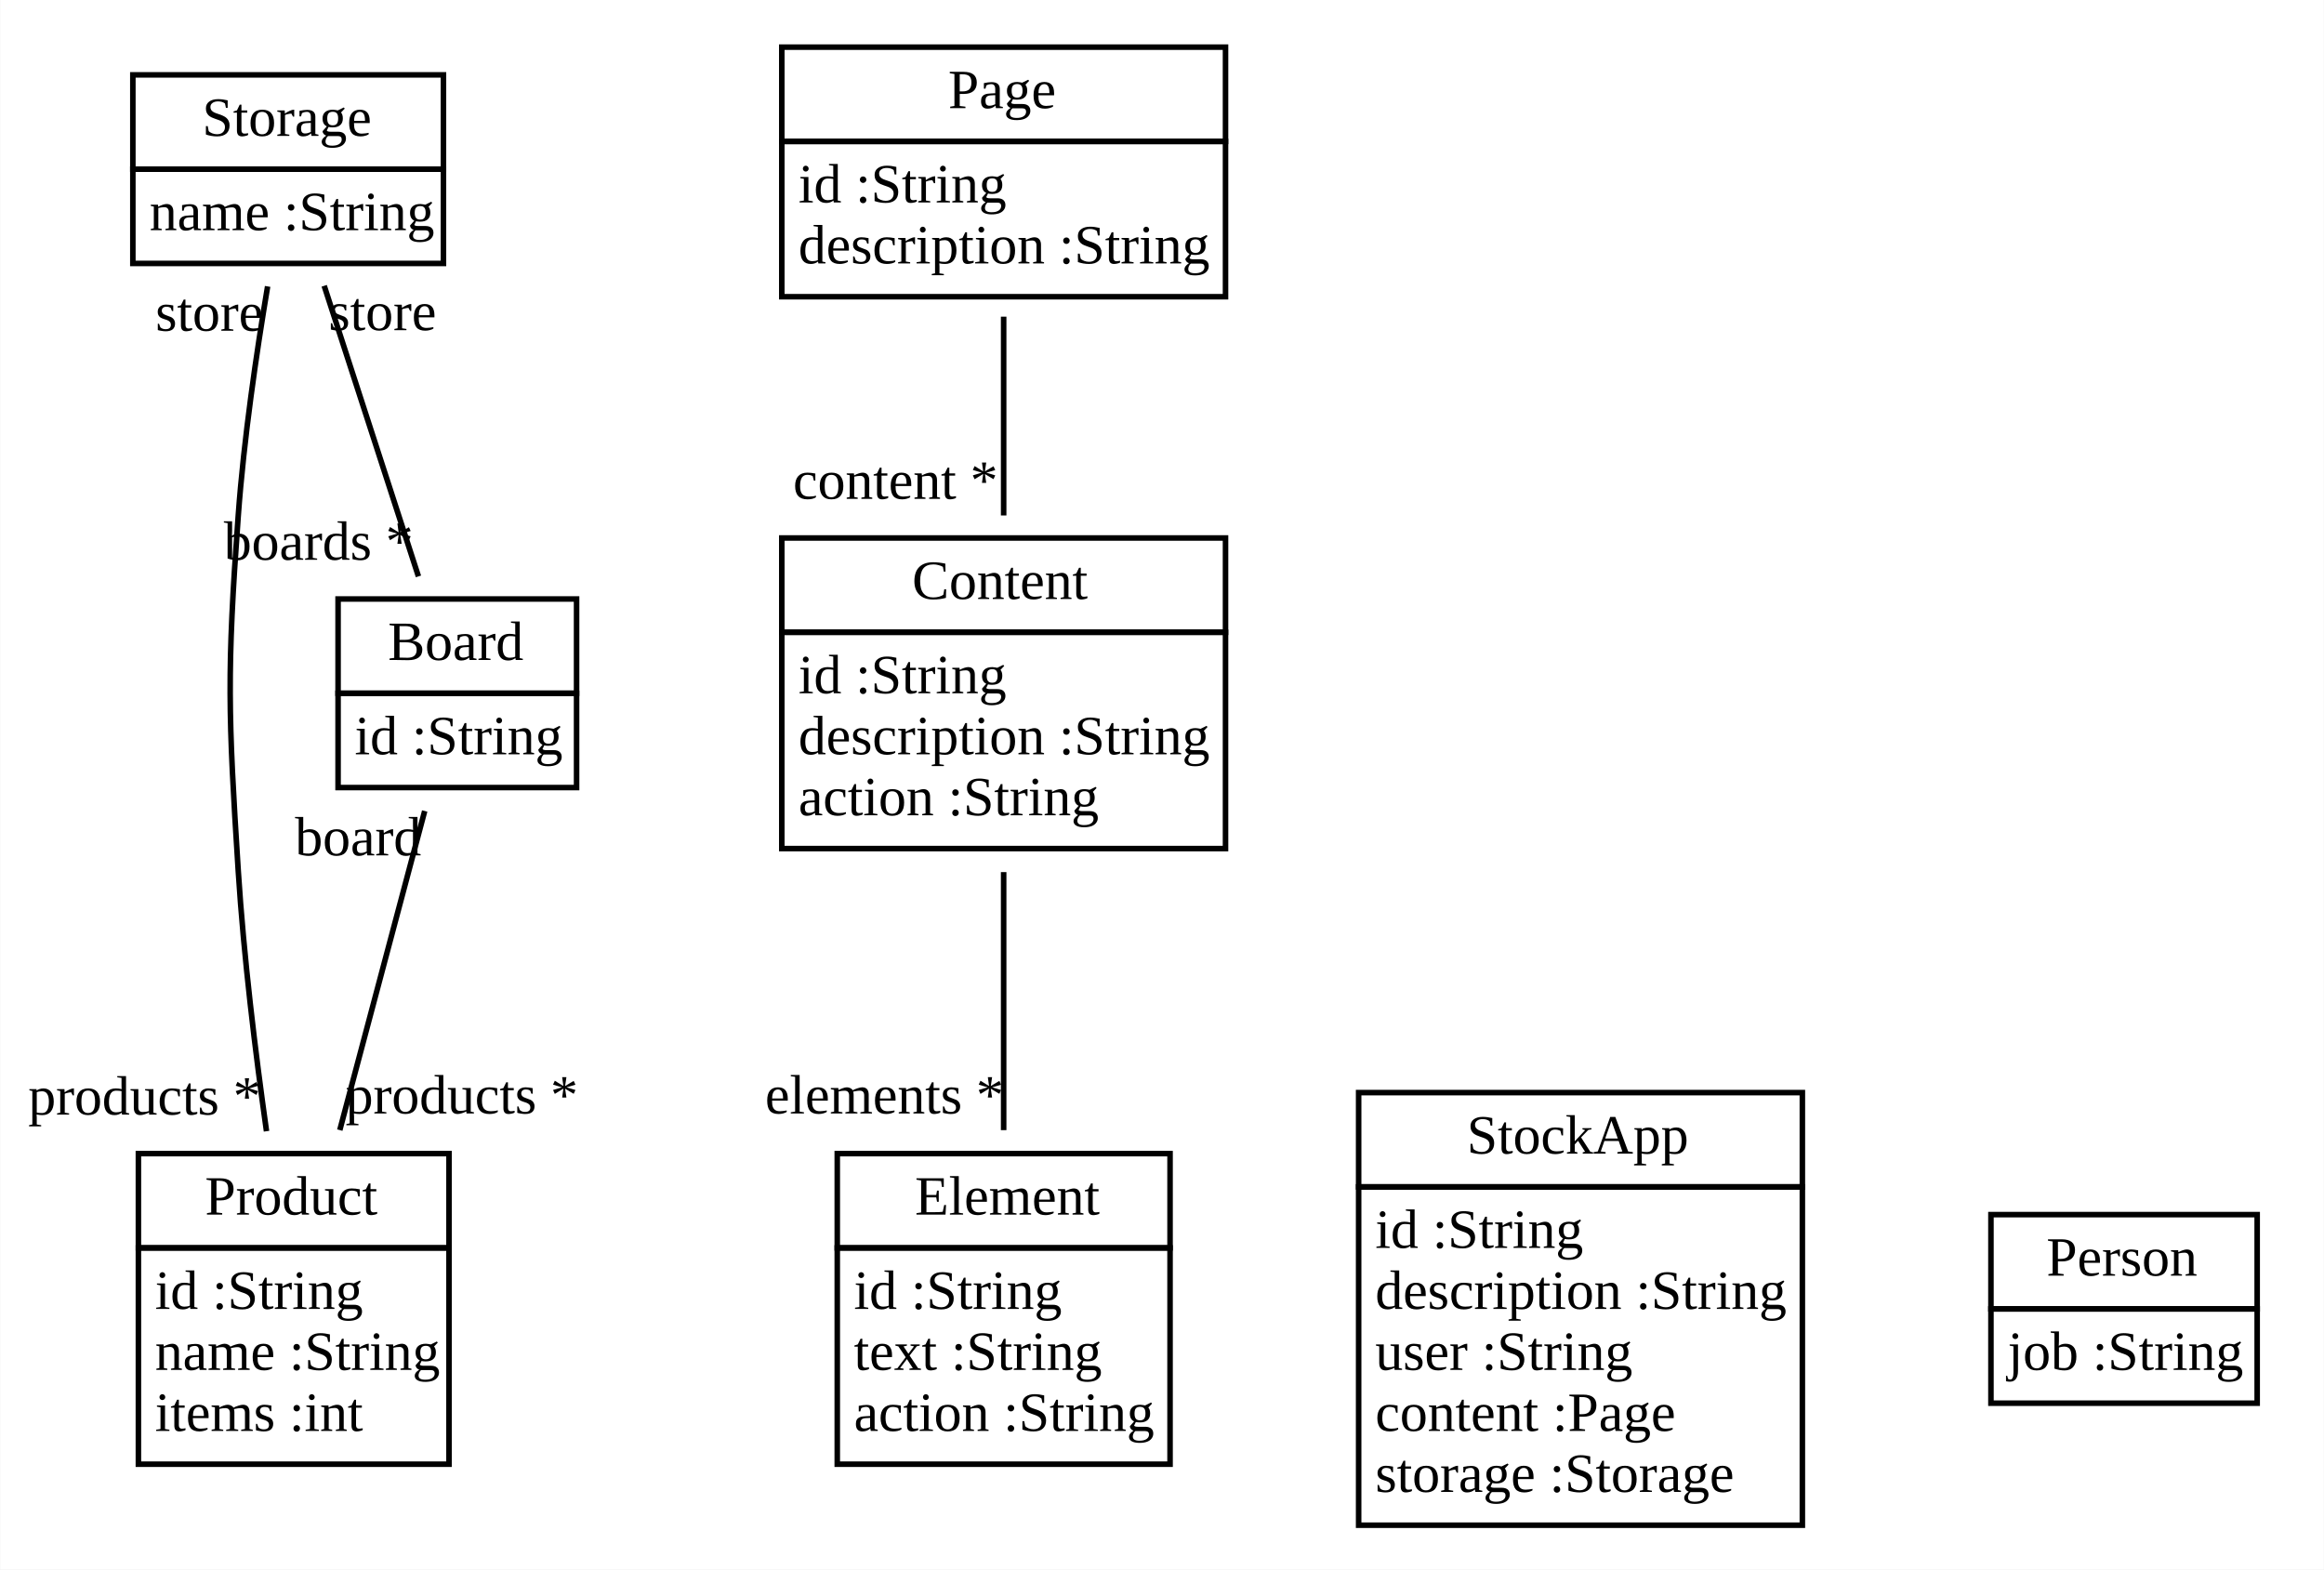
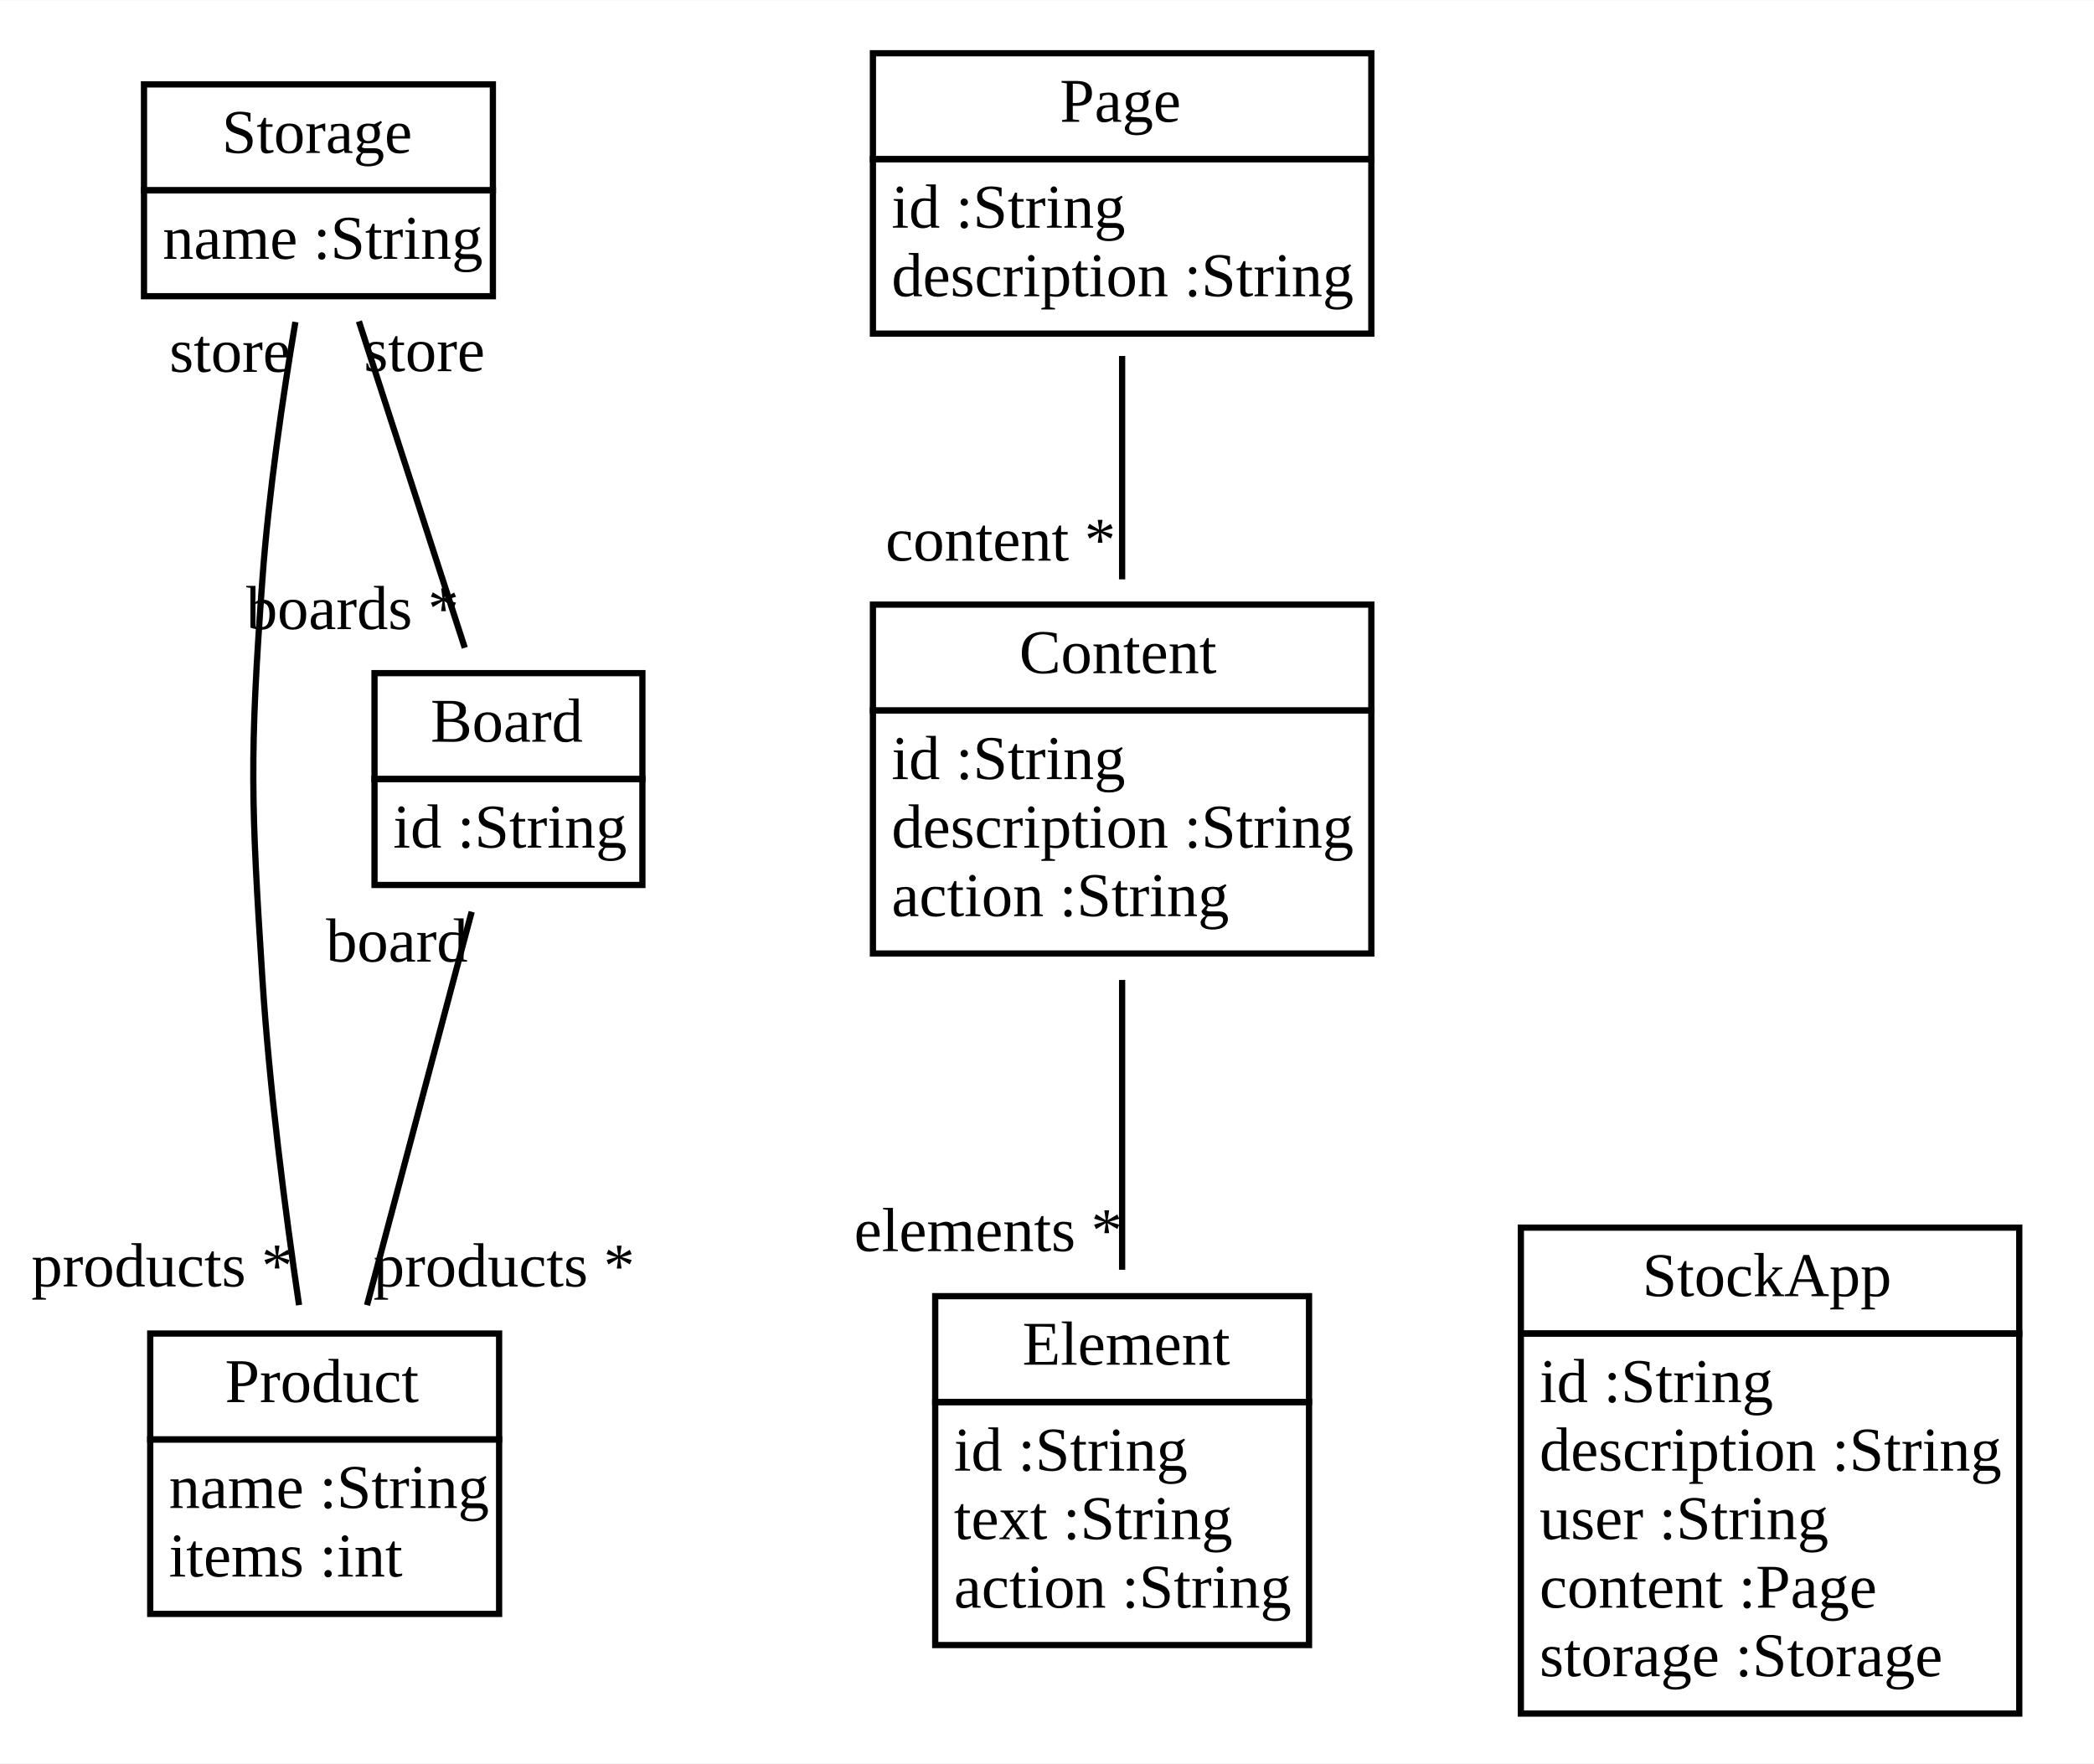
- <svg xmlns="http://www.w3.org/2000/svg" width="419pt" height="283pt" viewBox="0.00 0.00 418.90 283.00">
+ <svg xmlns="http://www.w3.org/2000/svg" width="336pt" height="283pt" viewBox="0.00 0.00 336.11 283.00">
  <g id="graph0" class="graph" transform="scale(1 1) rotate(0) translate(4 279)">
-     <polygon fill="white" stroke="none" points="-4,4 -4,-279 414.902,-279 414.902,4 -4,4" />
+     <polygon fill="white" stroke="none" points="-4,4 -4,-279 332.113,-279 332.113,4 -4,4" />
    <g id="node1" class="node">
-       <polygon fill="none" stroke="black" points="19.902,-248.5 19.902,-265.5 75.902,-265.5 75.902,-248.5 19.902,-248.5" />
-       <text text-anchor="start" x="32.402" y="-254.5" font-family="Times New Roman,serif" font-size="10.00">Storage</text>
-       <polygon fill="none" stroke="black" points="19.902,-231.5 19.902,-248.5 75.902,-248.5 75.902,-231.5 19.902,-231.5" />
-       <text text-anchor="start" x="22.902" y="-237.5" font-family="Times New Roman,serif" font-size="10.00">name :String</text>
+       <polygon fill="none" stroke="black" points="19.113,-248.5 19.113,-265.5 75.113,-265.5 75.113,-248.5 19.113,-248.5" />
+       <text text-anchor="start" x="31.613" y="-254.5" font-family="Times New Roman,serif" font-size="10.00">Storage</text>
+       <polygon fill="none" stroke="black" points="19.113,-231.5 19.113,-248.5 75.113,-248.5 75.113,-231.5 19.113,-231.5" />
+       <text text-anchor="start" x="22.113" y="-237.5" font-family="Times New Roman,serif" font-size="10.00">name :String</text>
    </g>
    <g id="node2" class="node">
-       <polygon fill="none" stroke="black" points="56.902,-154 56.902,-171 99.902,-171 99.902,-154 56.902,-154" />
-       <text text-anchor="start" x="65.902" y="-160" font-family="Times New Roman,serif" font-size="10.00">Board</text>
-       <polygon fill="none" stroke="black" points="56.902,-137 56.902,-154 99.902,-154 99.902,-137 56.902,-137" />
-       <text text-anchor="start" x="59.902" y="-143" font-family="Times New Roman,serif" font-size="10.00">id :String</text>
+       <polygon fill="none" stroke="black" points="56.113,-154 56.113,-171 99.113,-171 99.113,-154 56.113,-154" />
+       <text text-anchor="start" x="65.113" y="-160" font-family="Times New Roman,serif" font-size="10.00">Board</text>
+       <polygon fill="none" stroke="black" points="56.113,-137 56.113,-154 99.113,-154 99.113,-137 56.113,-137" />
+       <text text-anchor="start" x="59.113" y="-143" font-family="Times New Roman,serif" font-size="10.00">id :String</text>
    </g>
    <g id="edge1" class="edge">
-       <path fill="none" stroke="black" d="M71.392,-175.071C66.36,-190.586 59.427,-211.963 54.399,-227.468" />
-       <text text-anchor="middle" x="64.899" y="-219.468" font-family="Times New Roman,serif" font-size="10.00">store</text>
-       <text text-anchor="middle" x="53.392" y="-178.071" font-family="Times New Roman,serif" font-size="10.00">boards *</text>
+       <path fill="none" stroke="black" d="M70.603,-175.071C65.571,-190.586 58.639,-211.963 53.61,-227.468" />
+       <text text-anchor="middle" x="64.11" y="-219.468" font-family="Times New Roman,serif" font-size="10.00">store</text>
+       <text text-anchor="middle" x="52.603" y="-178.071" font-family="Times New Roman,serif" font-size="10.00">boards *</text>
    </g>
    <g id="node3" class="node">
-       <polygon fill="none" stroke="black" points="20.902,-54 20.902,-71 76.902,-71 76.902,-54 20.902,-54" />
-       <text text-anchor="start" x="32.902" y="-60" font-family="Times New Roman,serif" font-size="10.00">Product</text>
-       <polygon fill="none" stroke="black" points="20.902,-15 20.902,-54 76.902,-54 76.902,-15 20.902,-15" />
-       <text text-anchor="start" x="23.902" y="-43" font-family="Times New Roman,serif" font-size="10.00">id :String</text>
-       <text text-anchor="start" x="23.902" y="-32" font-family="Times New Roman,serif" font-size="10.00">name :String</text>
-       <text text-anchor="start" x="23.902" y="-21" font-family="Times New Roman,serif" font-size="10.00">items :int</text>
+       <polygon fill="none" stroke="black" points="20.113,-48 20.113,-65 76.113,-65 76.113,-48 20.113,-48" />
+       <text text-anchor="start" x="32.113" y="-54" font-family="Times New Roman,serif" font-size="10.00">Product</text>
+       <polygon fill="none" stroke="black" points="20.113,-20 20.113,-48 76.113,-48 76.113,-20 20.113,-20" />
+       <text text-anchor="start" x="23.113" y="-37" font-family="Times New Roman,serif" font-size="10.00">name :String</text>
+       <text text-anchor="start" x="23.113" y="-26" font-family="Times New Roman,serif" font-size="10.00">items :int</text>
    </g>
    <g id="edge2" class="edge">
-       <path fill="none" stroke="black" d="M44,-75.036C41.985,-89.301 39.893,-106.468 38.902,-122 37.09,-150.387 36.837,-157.631 38.902,-186 39.912,-199.883 42.19,-215.391 44.201,-227.361" />
-       <text text-anchor="middle" x="33.701" y="-219.361" font-family="Times New Roman,serif" font-size="10.00">store</text>
-       <text text-anchor="middle" x="22" y="-78.036" font-family="Times New Roman,serif" font-size="10.00">products *</text>
+       <path fill="none" stroke="black" d="M44,-69.566C41.766,-84.755 39.235,-104.424 38.113,-122 36.301,-150.387 36.048,-157.631 38.113,-186 39.123,-199.883 41.401,-215.391 43.412,-227.361" />
+       <text text-anchor="middle" x="32.912" y="-219.361" font-family="Times New Roman,serif" font-size="10.00">store</text>
+       <text text-anchor="middle" x="22" y="-72.566" font-family="Times New Roman,serif" font-size="10.00">products *</text>
    </g>
    <g id="edge3" class="edge">
-       <path fill="none" stroke="black" d="M57.212,-75.235C62.133,-93.73 68.224,-116.626 72.52,-132.77" />
-       <text text-anchor="middle" x="60.52" y="-124.77" font-family="Times New Roman,serif" font-size="10.00">board</text>
-       <text text-anchor="middle" x="79.212" y="-78.235" font-family="Times New Roman,serif" font-size="10.00">products *</text>
+       <path fill="none" stroke="black" d="M54.912,-69.556C60.035,-88.81 66.964,-114.855 71.711,-132.697" />
+       <text text-anchor="middle" x="59.711" y="-124.697" font-family="Times New Roman,serif" font-size="10.00">board</text>
+       <text text-anchor="middle" x="76.912" y="-72.556" font-family="Times New Roman,serif" font-size="10.00">products *</text>
    </g>
    <g id="node4" class="node">
-       <polygon fill="none" stroke="black" points="136.902,-165 136.902,-182 216.902,-182 216.902,-165 136.902,-165" />
-       <text text-anchor="start" x="160.402" y="-171" font-family="Times New Roman,serif" font-size="10.00">Content</text>
-       <polygon fill="none" stroke="black" points="136.902,-126 136.902,-165 216.902,-165 216.902,-126 136.902,-126" />
-       <text text-anchor="start" x="139.902" y="-154" font-family="Times New Roman,serif" font-size="10.00">id :String</text>
-       <text text-anchor="start" x="139.902" y="-143" font-family="Times New Roman,serif" font-size="10.00">description :String</text>
-       <text text-anchor="start" x="139.902" y="-132" font-family="Times New Roman,serif" font-size="10.00">action :String</text>
+       <polygon fill="none" stroke="black" points="136.113,-165 136.113,-182 216.113,-182 216.113,-165 136.113,-165" />
+       <text text-anchor="start" x="159.613" y="-171" font-family="Times New Roman,serif" font-size="10.00">Content</text>
+       <polygon fill="none" stroke="black" points="136.113,-126 136.113,-165 216.113,-165 216.113,-126 136.113,-126" />
+       <text text-anchor="start" x="139.113" y="-154" font-family="Times New Roman,serif" font-size="10.00">id :String</text>
+       <text text-anchor="start" x="139.113" y="-143" font-family="Times New Roman,serif" font-size="10.00">description :String</text>
+       <text text-anchor="start" x="139.113" y="-132" font-family="Times New Roman,serif" font-size="10.00">action :String</text>
    </g>
    <g id="node7" class="node">
-       <polygon fill="none" stroke="black" points="136.902,-253.5 136.902,-270.5 216.902,-270.5 216.902,-253.5 136.902,-253.5" />
-       <text text-anchor="start" x="166.902" y="-259.5" font-family="Times New Roman,serif" font-size="10.00">Page</text>
-       <polygon fill="none" stroke="black" points="136.902,-225.5 136.902,-253.5 216.902,-253.5 216.902,-225.5 136.902,-225.5" />
-       <text text-anchor="start" x="139.902" y="-242.5" font-family="Times New Roman,serif" font-size="10.00">id :String</text>
-       <text text-anchor="start" x="139.902" y="-231.5" font-family="Times New Roman,serif" font-size="10.00">description :String</text>
+       <polygon fill="none" stroke="black" points="136.113,-253.5 136.113,-270.5 216.113,-270.5 216.113,-253.5 136.113,-253.5" />
+       <text text-anchor="start" x="166.113" y="-259.5" font-family="Times New Roman,serif" font-size="10.00">Page</text>
+       <polygon fill="none" stroke="black" points="136.113,-225.5 136.113,-253.5 216.113,-253.5 216.113,-225.5 136.113,-225.5" />
+       <text text-anchor="start" x="139.113" y="-242.5" font-family="Times New Roman,serif" font-size="10.00">id :String</text>
+       <text text-anchor="start" x="139.113" y="-231.5" font-family="Times New Roman,serif" font-size="10.00">description :String</text>
    </g>
    <g id="edge5" class="edge">
-       <path fill="none" stroke="black" d="M176.902,-186.058C176.902,-197.71 176.902,-210.809 176.902,-221.909" />
-       <text text-anchor="middle" x="157.402" y="-189.058" font-family="Times New Roman,serif" font-size="10.00">content *</text>
+       <path fill="none" stroke="black" d="M176.113,-186.058C176.113,-197.71 176.113,-210.809 176.113,-221.909" />
+       <text text-anchor="middle" x="156.613" y="-189.058" font-family="Times New Roman,serif" font-size="10.00">content *</text>
    </g>
    <g id="node5" class="node">
-       <polygon fill="none" stroke="black" points="146.902,-54 146.902,-71 206.902,-71 206.902,-54 146.902,-54" />
-       <text text-anchor="start" x="160.902" y="-60" font-family="Times New Roman,serif" font-size="10.00">Element</text>
-       <polygon fill="none" stroke="black" points="146.902,-15 146.902,-54 206.902,-54 206.902,-15 146.902,-15" />
-       <text text-anchor="start" x="149.902" y="-43" font-family="Times New Roman,serif" font-size="10.00">id :String</text>
-       <text text-anchor="start" x="149.902" y="-32" font-family="Times New Roman,serif" font-size="10.00">text :String</text>
-       <text text-anchor="start" x="149.902" y="-21" font-family="Times New Roman,serif" font-size="10.00">action :String</text>
+       <polygon fill="none" stroke="black" points="146.113,-54 146.113,-71 206.113,-71 206.113,-54 146.113,-54" />
+       <text text-anchor="start" x="160.113" y="-60" font-family="Times New Roman,serif" font-size="10.00">Element</text>
+       <polygon fill="none" stroke="black" points="146.113,-15 146.113,-54 206.113,-54 206.113,-15 146.113,-15" />
+       <text text-anchor="start" x="149.113" y="-43" font-family="Times New Roman,serif" font-size="10.00">id :String</text>
+       <text text-anchor="start" x="149.113" y="-32" font-family="Times New Roman,serif" font-size="10.00">text :String</text>
+       <text text-anchor="start" x="149.113" y="-21" font-family="Times New Roman,serif" font-size="10.00">action :String</text>
    </g>
    <g id="edge4" class="edge">
-       <path fill="none" stroke="black" d="M176.902,-75.235C176.902,-89.83 176.902,-107.165 176.902,-121.76" />
-       <text text-anchor="middle" x="155.402" y="-78.235" font-family="Times New Roman,serif" font-size="10.00">elements *</text>
+       <path fill="none" stroke="black" d="M176.113,-75.235C176.113,-89.83 176.113,-107.165 176.113,-121.76" />
+       <text text-anchor="middle" x="154.613" y="-78.235" font-family="Times New Roman,serif" font-size="10.00">elements *</text>
    </g>
    <g id="node6" class="node">
-       <polygon fill="none" stroke="black" points="240.902,-65 240.902,-82 320.902,-82 320.902,-65 240.902,-65" />
-       <text text-anchor="start" x="260.402" y="-71" font-family="Times New Roman,serif" font-size="10.00">StockApp</text>
-       <polygon fill="none" stroke="black" points="240.902,-4 240.902,-65 320.902,-65 320.902,-4 240.902,-4" />
-       <text text-anchor="start" x="243.902" y="-54" font-family="Times New Roman,serif" font-size="10.00">id :String</text>
-       <text text-anchor="start" x="243.902" y="-43" font-family="Times New Roman,serif" font-size="10.00">description :String</text>
-       <text text-anchor="start" x="243.902" y="-32" font-family="Times New Roman,serif" font-size="10.00">user :String</text>
-       <text text-anchor="start" x="243.902" y="-21" font-family="Times New Roman,serif" font-size="10.00">content :Page</text>
-       <text text-anchor="start" x="243.902" y="-10" font-family="Times New Roman,serif" font-size="10.00">storage :Storage</text>
-     </g>
-     <g id="node8" class="node">
-       <polygon fill="none" stroke="black" points="354.902,-43 354.902,-60 402.902,-60 402.902,-43 354.902,-43" />
-       <text text-anchor="start" x="364.902" y="-49" font-family="Times New Roman,serif" font-size="10.00">Person</text>
-       <polygon fill="none" stroke="black" points="354.902,-26 354.902,-43 402.902,-43 402.902,-26 354.902,-26" />
-       <text text-anchor="start" x="357.902" y="-32" font-family="Times New Roman,serif" font-size="10.00">job :String</text>
+       <polygon fill="none" stroke="black" points="240.113,-65 240.113,-82 320.113,-82 320.113,-65 240.113,-65" />
+       <text text-anchor="start" x="259.613" y="-71" font-family="Times New Roman,serif" font-size="10.00">StockApp</text>
+       <polygon fill="none" stroke="black" points="240.113,-4 240.113,-65 320.113,-65 320.113,-4 240.113,-4" />
+       <text text-anchor="start" x="243.113" y="-54" font-family="Times New Roman,serif" font-size="10.00">id :String</text>
+       <text text-anchor="start" x="243.113" y="-43" font-family="Times New Roman,serif" font-size="10.00">description :String</text>
+       <text text-anchor="start" x="243.113" y="-32" font-family="Times New Roman,serif" font-size="10.00">user :String</text>
+       <text text-anchor="start" x="243.113" y="-21" font-family="Times New Roman,serif" font-size="10.00">content :Page</text>
+       <text text-anchor="start" x="243.113" y="-10" font-family="Times New Roman,serif" font-size="10.00">storage :Storage</text>
    </g>
  </g>
</svg>
